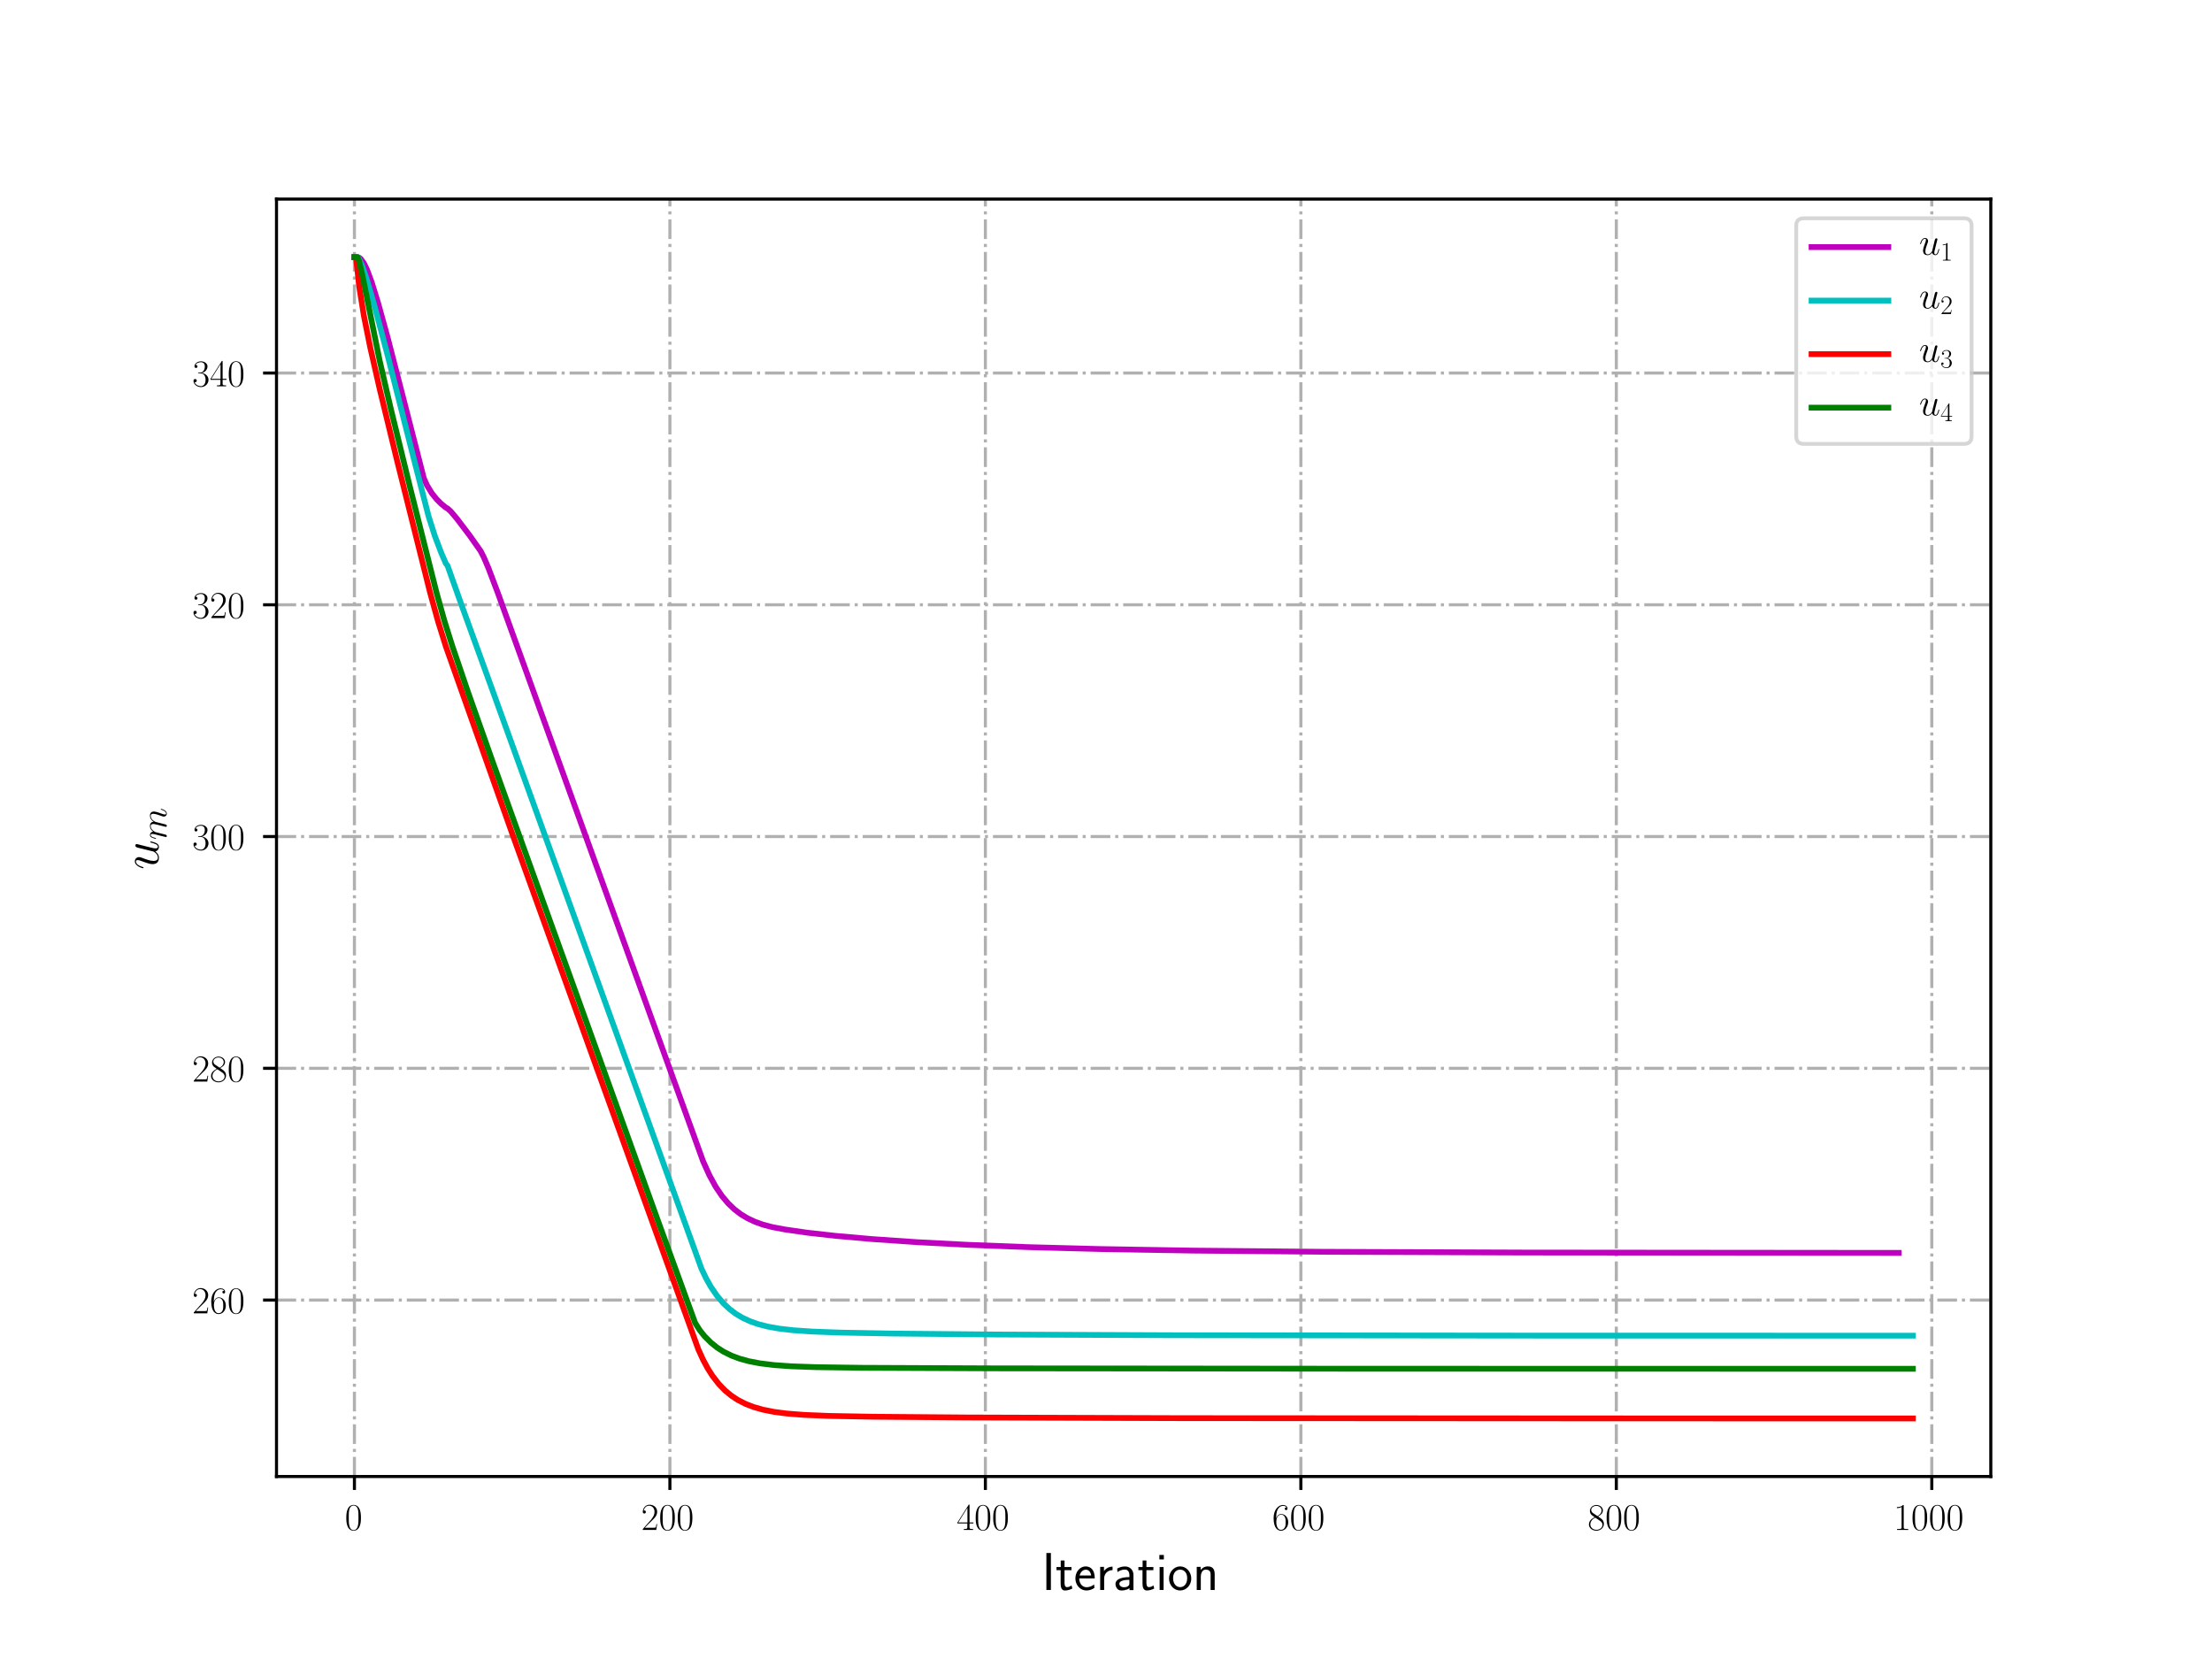
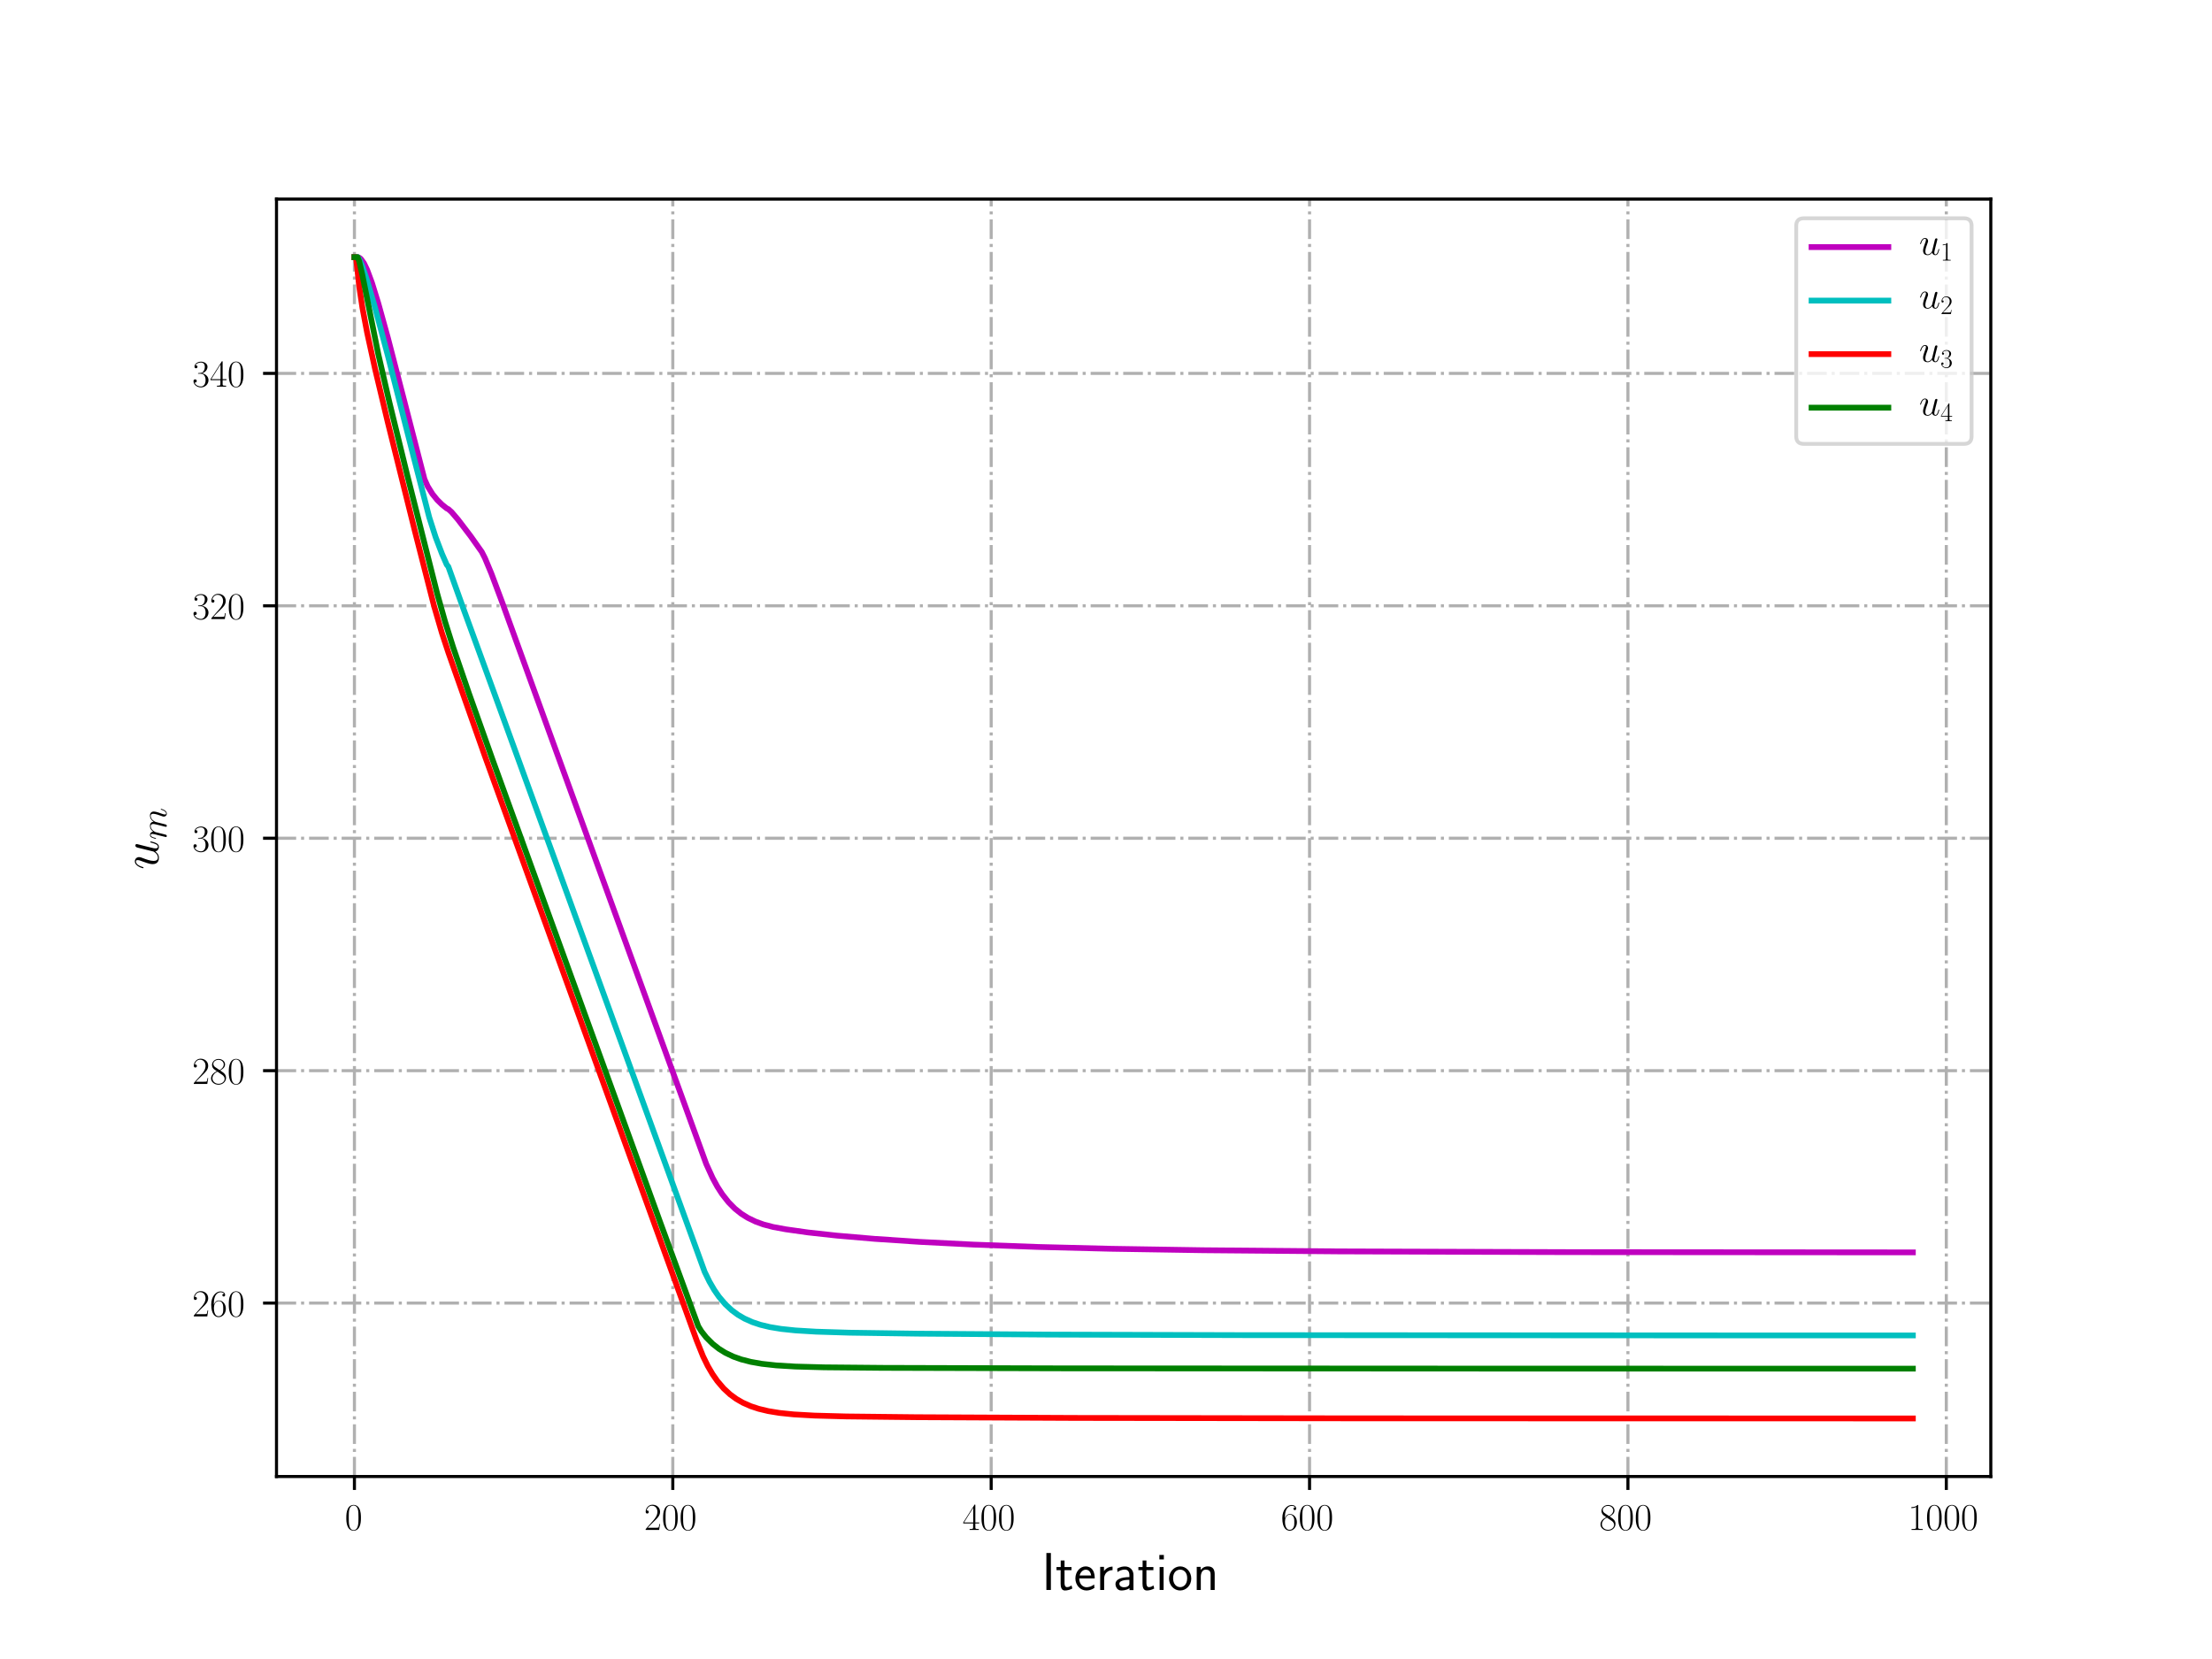
<svg xmlns="http://www.w3.org/2000/svg" xmlns:xlink="http://www.w3.org/1999/xlink" height="432pt" version="1.1" viewBox="0 0 576 432" width="576pt">
  <defs>
    <style type="text/css">
*{stroke-linecap:butt;stroke-linejoin:round;}
  </style>
  </defs>
  <g id="figure_1">
    <g id="patch_1">
      <path d="M 0 432  L 576 432  L 576 0  L 0 0  z " style="fill:#ffffff;" />
    </g>
    <g id="axes_1">
      <g id="patch_2">
        <path d="M 72 384.48  L 518.4 384.48  L 518.4 51.84  L 72 51.84  z " style="fill:#ffffff;" />
      </g>
      <g id="matplotlib.axis_1">
        <g id="xtick_1">
          <g id="line2d_1">
-             <path clip-path="url(#pcf6dbec2f1)" d="M 92.291 384.48  L 92.291 51.84  " style="fill:none;stroke:#b0b0b0;stroke-dasharray:5.12,1.28,0.8,1.28;stroke-dashoffset:0;stroke-width:0.8;" />
+             <path clip-path="url(#p528965922e)" d="M 92.291 384.48  L 92.291 51.84  " style="fill:none;stroke:#b0b0b0;stroke-dasharray:5.12,1.28,0.8,1.28;stroke-dashoffset:0;stroke-width:0.8;" />
          </g>
          <g id="line2d_2">
            <defs>
-               <path d="M 0 0  L 0 3.5  " id="mec442a3e3d" style="stroke:#000000;stroke-width:0.8;" />
-             </defs>
-             <g>
-               <use style="stroke:#000000;stroke-width:0.8;" x="92.291" xlink:href="#mec442a3e3d" y="384.48" />
+               <path d="M 0 0  L 0 3.5  " id="m19d5f0dac1" style="stroke:#000000;stroke-width:0.8;" />
+             </defs>
+             <g>
+               <use style="stroke:#000000;stroke-width:0.8;" x="92.291" xlink:href="#m19d5f0dac1" y="384.48" />
            </g>
          </g>
          <g id="text_1">
            <defs>
              <path d="M 42 31.641  C 42 37.75 41.906 48.125 37.703 56.109  C 34 63.109 28.094 65.594 22.906 65.594  C 18.094 65.594 12 63.406 8.203 56.203  C 4.203 48.719 3.797 39.438 3.797 31.641  C 3.797 25.953 3.906 17.281 7 9.672  C 11.297 -0.609 19 -2 22.906 -2  C 27.5 -2 34.5 -0.109 38.594 9.375  C 41.594 16.281 42 24.359 42 31.641  z M 22.906 -0.406  C 16.5 -0.406 12.703 5.078 11.297 12.688  C 10.203 18.562 10.203 27.156 10.203 32.75  C 10.203 40.438 10.203 46.828 11.5 52.922  C 13.406 61.391 19 64 22.906 64  C 27 64 32.297 61.297 34.203 53.125  C 35.5 47.438 35.594 40.734 35.594 32.75  C 35.594 26.25 35.594 18.266 34.406 12.375  C 32.297 1.484 26.406 -0.406 22.906 -0.406  z " id="CMR17-48" />
            </defs>
            <g transform="translate(89.80024 398.3985)scale(0.1 -0.1)">
              <use transform="scale(0.996264)" xlink:href="#CMR17-48" />
            </g>
          </g>
        </g>
        <g id="xtick_2">
          <g id="line2d_3">
-             <path clip-path="url(#pcf6dbec2f1)" d="M 174.44 384.48  L 174.44 51.84  " style="fill:none;stroke:#b0b0b0;stroke-dasharray:5.12,1.28,0.8,1.28;stroke-dashoffset:0;stroke-width:0.8;" />
+             <path clip-path="url(#p528965922e)" d="M 175.196 384.48  L 175.196 51.84  " style="fill:none;stroke:#b0b0b0;stroke-dasharray:5.12,1.28,0.8,1.28;stroke-dashoffset:0;stroke-width:0.8;" />
          </g>
          <g id="line2d_4">
            <g>
-               <use style="stroke:#000000;stroke-width:0.8;" x="174.44" xlink:href="#mec442a3e3d" y="384.48" />
+               <use style="stroke:#000000;stroke-width:0.8;" x="175.196" xlink:href="#m19d5f0dac1" y="384.48" />
            </g>
          </g>
          <g id="text_2">
            <defs>
              <path d="M 41.703 15.453  L 39.906 15.453  C 38.906 8.375 38.094 7.172 37.703 6.562  C 37.203 5.766 30 5.766 28.594 5.766  L 9.406 5.766  C 13 9.672 20 16.75 28.5 24.953  C 34.594 30.734 41.703 37.531 41.703 47.422  C 41.703 59.219 32.297 66 21.797 66  C 10.797 66 4.094 56.312 4.094 47.344  C 4.094 43.438 7 42.938 8.203 42.938  C 9.203 42.938 12.203 43.547 12.203 47.031  C 12.203 50.109 9.594 51 8.203 51  C 7.594 51 7 50.906 6.594 50.703  C 8.5 59.219 14.297 63.406 20.406 63.406  C 29.094 63.406 34.797 56.516 34.797 47.422  C 34.797 38.734 29.703 31.25 24 24.75  L 4.094 2.281  L 4.094 0  L 39.297 0  z " id="CMR17-50" />
            </defs>
-             <g transform="translate(166.9683 398.3985)scale(0.1 -0.1)">
+             <g transform="translate(167.7235 398.3985)scale(0.1 -0.1)">
              <use transform="scale(0.996264)" xlink:href="#CMR17-50" />
              <use transform="translate(45.69048 0)scale(0.996264)" xlink:href="#CMR17-48" />
              <use transform="translate(91.38095 0)scale(0.996264)" xlink:href="#CMR17-48" />
            </g>
          </g>
        </g>
        <g id="xtick_3">
          <g id="line2d_5">
-             <path clip-path="url(#pcf6dbec2f1)" d="M 256.59 384.48  L 256.59 51.84  " style="fill:none;stroke:#b0b0b0;stroke-dasharray:5.12,1.28,0.8,1.28;stroke-dashoffset:0;stroke-width:0.8;" />
+             <path clip-path="url(#p528965922e)" d="M 258.1 384.48  L 258.1 51.84  " style="fill:none;stroke:#b0b0b0;stroke-dasharray:5.12,1.28,0.8,1.28;stroke-dashoffset:0;stroke-width:0.8;" />
          </g>
          <g id="line2d_6">
            <g>
-               <use style="stroke:#000000;stroke-width:0.8;" x="256.59" xlink:href="#mec442a3e3d" y="384.48" />
+               <use style="stroke:#000000;stroke-width:0.8;" x="258.1" xlink:href="#m19d5f0dac1" y="384.48" />
            </g>
          </g>
          <g id="text_3">
            <defs>
              <path d="M 33.594 64.406  C 33.594 66.5 33.5 66.5 31.703 66.5  L 2 19.594  L 2 17  L 27.797 17  L 27.797 7.141  C 27.797 3.5 27.594 2.5 20.594 2.5  L 18.703 2.5  L 18.703 0  C 21.906 0 27.297 0 30.703 0  C 34.094 0 39.5 0 42.703 0  L 42.703 2.5  L 40.797 2.5  C 33.797 2.5 33.594 3.5 33.594 7.141  L 33.594 17  L 43.797 17  L 43.797 19.594  L 33.594 19.594  z M 28.094 57.859  L 28.094 19.594  L 4 19.594  z " id="CMR17-52" />
            </defs>
-             <g transform="translate(249.1178 398.3985)scale(0.1 -0.1)">
+             <g transform="translate(250.6282 398.3985)scale(0.1 -0.1)">
              <use transform="scale(0.996264)" xlink:href="#CMR17-52" />
              <use transform="translate(45.69048 0)scale(0.996264)" xlink:href="#CMR17-48" />
              <use transform="translate(91.38095 0)scale(0.996264)" xlink:href="#CMR17-48" />
            </g>
          </g>
        </g>
        <g id="xtick_4">
          <g id="line2d_7">
-             <path clip-path="url(#pcf6dbec2f1)" d="M 338.739 384.48  L 338.739 51.84  " style="fill:none;stroke:#b0b0b0;stroke-dasharray:5.12,1.28,0.8,1.28;stroke-dashoffset:0;stroke-width:0.8;" />
+             <path clip-path="url(#p528965922e)" d="M 341.005 384.48  L 341.005 51.84  " style="fill:none;stroke:#b0b0b0;stroke-dasharray:5.12,1.28,0.8,1.28;stroke-dashoffset:0;stroke-width:0.8;" />
          </g>
          <g id="line2d_8">
            <g>
-               <use style="stroke:#000000;stroke-width:0.8;" x="338.739" xlink:href="#mec442a3e3d" y="384.48" />
+               <use style="stroke:#000000;stroke-width:0.8;" x="341.005" xlink:href="#m19d5f0dac1" y="384.48" />
            </g>
          </g>
          <g id="text_4">
            <defs>
              <path d="M 10.594 34  C 10.594 57.656 21.797 63 28.297 63  C 30.406 63 35.5 62.641 37.5 59  C 35.906 59 32.906 59 32.906 55.516  C 32.906 52.828 35.094 51.922 36.5 51.922  C 37.406 51.922 40.094 52.312 40.094 55.625  C 40.094 61.781 35.094 65.297 28.203 65.297  C 16.297 65.297 3.797 52.969 3.797 31  C 3.797 3.953 15.094 -2 23.094 -2  C 32.797 -2 42 6.672 42 20.047  C 42 32.516 33.906 41.594 23.703 41.594  C 17.594 41.594 13.094 37.609 10.594 30.625  z M 23.094 0.391  C 10.797 0.391 10.797 18.75 10.797 22.438  C 10.797 29.625 14.203 40 23.5 40  C 25.203 40 30.094 40 33.406 33.125  C 35.203 29.219 35.203 25.141 35.203 20.141  C 35.203 14.75 35.203 10.781 33.094 6.781  C 30.906 2.672 27.703 0.391 23.094 0.391  z " id="CMR17-54" />
            </defs>
-             <g transform="translate(331.2672 398.3985)scale(0.1 -0.1)">
+             <g transform="translate(333.5328 398.3985)scale(0.1 -0.1)">
              <use transform="scale(0.996264)" xlink:href="#CMR17-54" />
              <use transform="translate(45.69048 0)scale(0.996264)" xlink:href="#CMR17-48" />
              <use transform="translate(91.38095 0)scale(0.996264)" xlink:href="#CMR17-48" />
            </g>
          </g>
        </g>
        <g id="xtick_5">
          <g id="line2d_9">
-             <path clip-path="url(#pcf6dbec2f1)" d="M 420.889 384.48  L 420.889 51.84  " style="fill:none;stroke:#b0b0b0;stroke-dasharray:5.12,1.28,0.8,1.28;stroke-dashoffset:0;stroke-width:0.8;" />
+             <path clip-path="url(#p528965922e)" d="M 423.909 384.48  L 423.909 51.84  " style="fill:none;stroke:#b0b0b0;stroke-dasharray:5.12,1.28,0.8,1.28;stroke-dashoffset:0;stroke-width:0.8;" />
          </g>
          <g id="line2d_10">
            <g>
-               <use style="stroke:#000000;stroke-width:0.8;" x="420.889" xlink:href="#mec442a3e3d" y="384.48" />
+               <use style="stroke:#000000;stroke-width:0.8;" x="423.909" xlink:href="#m19d5f0dac1" y="384.48" />
            </g>
          </g>
          <g id="text_5">
            <defs>
              <path d="M 27.203 35.375  C 33.5 38.547 39.906 43.328 39.906 50.984  C 39.906 60.016 31.094 65.297 23 65.297  C 13.906 65.297 5.906 58.734 5.906 49.688  C 5.906 47.203 6.5 42.922 10.406 39.141  C 11.406 38.156 15.594 35.172 18.297 33.281  C 13.797 30.984 3.297 25.531 3.297 14.594  C 3.297 4.359 13.094 -2 22.797 -2  C 33.5 -2 42.5 5.656 42.5 15.781  C 42.5 24.844 36.406 29.016 32.406 31.703  z M 14.094 44.094  C 13.297 44.594 9.297 47.672 9.297 52.359  C 9.297 58.422 15.594 63 22.797 63  C 30.703 63 36.5 57.438 36.5 50.969  C 36.5 41.703 26.094 36.422 25.594 36.422  C 25.5 36.422 25.406 36.422 24.594 37.031  z M 32.5 23.734  C 34 22.641 38.797 19.375 38.797 13.297  C 38.797 5.953 31.406 0.391 23 0.391  C 13.906 0.391 7 6.844 7 14.688  C 7 22.547 13.094 29.094 20 32.188  z " id="CMR17-56" />
            </defs>
-             <g transform="translate(413.4166 398.3985)scale(0.1 -0.1)">
+             <g transform="translate(416.4374 398.3985)scale(0.1 -0.1)">
              <use transform="scale(0.996264)" xlink:href="#CMR17-56" />
              <use transform="translate(45.69048 0)scale(0.996264)" xlink:href="#CMR17-48" />
              <use transform="translate(91.38095 0)scale(0.996264)" xlink:href="#CMR17-48" />
            </g>
          </g>
        </g>
        <g id="xtick_6">
          <g id="line2d_11">
-             <path clip-path="url(#pcf6dbec2f1)" d="M 503.038 384.48  L 503.038 51.84  " style="fill:none;stroke:#b0b0b0;stroke-dasharray:5.12,1.28,0.8,1.28;stroke-dashoffset:0;stroke-width:0.8;" />
+             <path clip-path="url(#p528965922e)" d="M 506.814 384.48  L 506.814 51.84  " style="fill:none;stroke:#b0b0b0;stroke-dasharray:5.12,1.28,0.8,1.28;stroke-dashoffset:0;stroke-width:0.8;" />
          </g>
          <g id="line2d_12">
            <g>
-               <use style="stroke:#000000;stroke-width:0.8;" x="503.038" xlink:href="#mec442a3e3d" y="384.48" />
+               <use style="stroke:#000000;stroke-width:0.8;" x="506.814" xlink:href="#m19d5f0dac1" y="384.48" />
            </g>
          </g>
          <g id="text_6">
            <defs>
              <path d="M 26.594 63.406  C 26.594 65.5 26.5 65.5 25.094 65.5  C 21.203 61.188 15.297 59.797 9.703 59.797  C 9.406 59.797 8.906 59.797 8.797 59.5  C 8.703 59.297 8.703 59.094 8.703 57  C 11.797 57 17 57.594 21 59.984  L 21 7.203  C 21 3.688 20.797 2.5 12.203 2.5  L 9.203 2.5  L 9.203 0  C 14 0 19 0 23.797 0  C 28.594 0 33.594 0 38.406 0  L 38.406 2.5  L 35.406 2.5  C 26.797 2.5 26.594 3.594 26.594 7.156  z " id="CMR17-49" />
            </defs>
-             <g transform="translate(493.0754 398.3985)scale(0.1 -0.1)">
+             <g transform="translate(496.8514 398.3985)scale(0.1 -0.1)">
              <use transform="scale(0.996264)" xlink:href="#CMR17-49" />
              <use transform="translate(45.69048 0)scale(0.996264)" xlink:href="#CMR17-48" />
              <use transform="translate(91.38095 0)scale(0.996264)" xlink:href="#CMR17-48" />
              <use transform="translate(137.0714 0)scale(0.996264)" xlink:href="#CMR17-48" />
            </g>
          </g>
        </g>
        <g id="text_7">
          <defs>
            <path d="M 17.094 69  L 8.703 69  L 8.703 0  L 17.094 0  z " id="CMSS17-73" />
            <path d="M 16.703 37  L 29.703 37  L 29.703 42.766  L 16.703 42.766  L 16.703 55  L 9.594 55  L 9.594 42.766  L 1.703 42.766  L 1.703 37  L 9.406 37  L 9.406 11.703  C 9.406 6 10.703 -1 17.297 -1  C 22.297 -1 26.906 0.391 31.297 2.688  L 29.703 8.562  C 27.297 6.469 24.406 5.266 21.297 5.266  C 16.906 5.266 16.703 10.875 16.703 13.375  z " id="CMSS17-116" />
            <path d="M 39.094 21.516  C 39.094 24.844 38.906 31.297 35.703 36.641  C 32.203 42.391 26.5 44 22.203 44  C 11.797 44 3 34.188 3 21.484  C 3 9.094 12.094 -1 23.594 -1  C 28.094 -1 33.594 0.297 38.594 3.875  C 38.594 4.281 38.406 6.469 38.297 6.562  C 38.297 6.766 38 9.844 38 10.25  C 33.203 6.359 27.703 5.078 23.703 5.078  C 17.297 5.078 10.406 10.422 10.094 21.516  z M 10.906 27  C 12.203 32.562 16.594 37.828 22.203 37.828  C 23.703 37.828 30.703 37.828 32.5 27  z " id="CMSS17-101" />
            <path d="M 14.906 21.297  C 14.906 30.703 21.797 37 30.594 37  L 30.594 43.578  C 24.203 43.578 18.203 40.391 14.594 35.203  L 14.594 43.094  L 7.5 43.094  L 7.5 0  L 14.906 0  z " id="CMSS17-114" />
            <path d="M 37.594 27.984  C 37.594 37.375 30.906 43.875 21.906 43.875  C 17.5 43.875 12.703 43.078 7.203 39.891  L 7.797 33.359  C 10.297 35.125 14.594 38 21.797 38  C 26.906 38 30 34.062 30 27.844  L 30 24  C 14 24 4 19.344 4 11.344  C 4 7.203 6.5 -1 14.797 -1  C 16.297 -1 24.406 -1 30.203 3.391  L 30.203 -0.297  L 37.594 -0.297  z M 30 12.75  C 30 10.953 30 8.562 27 6.781  C 24.406 5.078 21.094 5.078 19.703 5.078  C 14.703 5.078 11.297 7.984 11.297 11.625  C 11.297 18.922 26.906 18.922 30 18.922  z " id="CMSS17-97" />
            <path d="M 15.297 65.359  L 6.906 65.359  L 6.906 57  L 15.297 57  z M 14.797 42.797  L 7.406 42.797  L 7.406 0  L 14.797 0  z " id="CMSS17-105" />
            <path d="M 44.203 21.188  C 44.203 34 34.703 44 23.5 44  C 12 44 2.703 33.703 2.703 21.188  C 2.703 8.5 12.297 -1 23.406 -1  C 34.797 -1 44.203 8.797 44.203 21.188  z M 23.5 5.266  C 16.406 5.266 10.297 11.078 10.297 22  C 10.297 33.609 17.406 37.922 23.406 37.922  C 29.906 37.922 36.594 33.219 36.594 22  C 36.594 10.672 30.094 5.266 23.5 5.266  z " id="CMSS17-111" />
            <path d="M 40.906 29.328  C 40.906 35.672 39.406 44 28.094 44  C 21.703 44 17.5 40.719 14.703 37.328  L 14.703 43.094  L 7.406 43.094  L 7.406 0  L 15 0  L 15 24.359  C 15 30.688 17.406 37.938 24.203 37.938  C 33 37.938 33.297 32 33.297 28.578  L 33.297 0  L 40.906 0  z " id="CMSS17-110" />
          </defs>
          <g transform="translate(271.264 414.0216)scale(0.14 -0.14)">
            <use transform="scale(0.996264)" xlink:href="#CMSS17-73" />
            <use transform="translate(25.78393 0)scale(0.996264)" xlink:href="#CMSS17-116" />
            <use transform="translate(59.61549 0)scale(0.996264)" xlink:href="#CMSS17-101" />
            <use transform="translate(101.2543 0)scale(0.996264)" xlink:href="#CMSS17-114" />
            <use transform="translate(133.1641 0)scale(0.996264)" xlink:href="#CMSS17-97" />
            <use transform="translate(178.086 0)scale(0.996264)" xlink:href="#CMSS17-116" />
            <use transform="translate(211.9176 0)scale(0.996264)" xlink:href="#CMSS17-105" />
            <use transform="translate(234.0983 0)scale(0.996264)" xlink:href="#CMSS17-111" />
            <use transform="translate(280.9419 0)scale(0.996264)" xlink:href="#CMSS17-110" />
          </g>
        </g>
      </g>
      <g id="matplotlib.axis_2">
        <g id="ytick_1">
          <g id="line2d_13">
-             <path clip-path="url(#pcf6dbec2f1)" d="M 72 338.529  L 518.4 338.529  " style="fill:none;stroke:#b0b0b0;stroke-dasharray:5.12,1.28,0.8,1.28;stroke-dashoffset:0;stroke-width:0.8;" />
+             <path clip-path="url(#p528965922e)" d="M 72 339.323  L 518.4 339.323  " style="fill:none;stroke:#b0b0b0;stroke-dasharray:5.12,1.28,0.8,1.28;stroke-dashoffset:0;stroke-width:0.8;" />
          </g>
          <g id="line2d_14">
            <defs>
-               <path d="M 0 0  L -3.5 0  " id="m7cd8a55b3c" style="stroke:#000000;stroke-width:0.8;" />
-             </defs>
-             <g>
-               <use style="stroke:#000000;stroke-width:0.8;" x="72" xlink:href="#m7cd8a55b3c" y="338.529" />
+               <path d="M 0 0  L -3.5 0  " id="mb4d1bc2b27" style="stroke:#000000;stroke-width:0.8;" />
+             </defs>
+             <g>
+               <use style="stroke:#000000;stroke-width:0.8;" x="72" xlink:href="#mb4d1bc2b27" y="339.323" />
            </g>
          </g>
          <g id="text_8">
-             <g transform="translate(50.05599 341.988)scale(0.1 -0.1)">
+             <g transform="translate(50.05599 342.7827)scale(0.1 -0.1)">
              <use transform="scale(0.996264)" xlink:href="#CMR17-50" />
              <use transform="translate(45.69048 0)scale(0.996264)" xlink:href="#CMR17-54" />
              <use transform="translate(91.38095 0)scale(0.996264)" xlink:href="#CMR17-48" />
            </g>
          </g>
        </g>
        <g id="ytick_2">
          <g id="line2d_15">
-             <path clip-path="url(#pcf6dbec2f1)" d="M 72 278.18  L 518.4 278.18  " style="fill:none;stroke:#b0b0b0;stroke-dasharray:5.12,1.28,0.8,1.28;stroke-dashoffset:0;stroke-width:0.8;" />
+             <path clip-path="url(#p528965922e)" d="M 72 278.798  L 518.4 278.798  " style="fill:none;stroke:#b0b0b0;stroke-dasharray:5.12,1.28,0.8,1.28;stroke-dashoffset:0;stroke-width:0.8;" />
          </g>
          <g id="line2d_16">
            <g>
-               <use style="stroke:#000000;stroke-width:0.8;" x="72" xlink:href="#m7cd8a55b3c" y="278.18" />
+               <use style="stroke:#000000;stroke-width:0.8;" x="72" xlink:href="#mb4d1bc2b27" y="278.798" />
            </g>
          </g>
          <g id="text_9">
-             <g transform="translate(50.05599 281.6394)scale(0.1 -0.1)">
+             <g transform="translate(50.05599 282.2575)scale(0.1 -0.1)">
              <use transform="scale(0.996264)" xlink:href="#CMR17-50" />
              <use transform="translate(45.69048 0)scale(0.996264)" xlink:href="#CMR17-56" />
              <use transform="translate(91.38095 0)scale(0.996264)" xlink:href="#CMR17-48" />
            </g>
          </g>
        </g>
        <g id="ytick_3">
          <g id="line2d_17">
-             <path clip-path="url(#pcf6dbec2f1)" d="M 72 217.832  L 518.4 217.832  " style="fill:none;stroke:#b0b0b0;stroke-dasharray:5.12,1.28,0.8,1.28;stroke-dashoffset:0;stroke-width:0.8;" />
+             <path clip-path="url(#p528965922e)" d="M 72 218.273  L 518.4 218.273  " style="fill:none;stroke:#b0b0b0;stroke-dasharray:5.12,1.28,0.8,1.28;stroke-dashoffset:0;stroke-width:0.8;" />
          </g>
          <g id="line2d_18">
            <g>
-               <use style="stroke:#000000;stroke-width:0.8;" x="72" xlink:href="#m7cd8a55b3c" y="217.832" />
+               <use style="stroke:#000000;stroke-width:0.8;" x="72" xlink:href="#mb4d1bc2b27" y="218.273" />
            </g>
          </g>
          <g id="text_10">
            <defs>
              <path d="M 22.094 33.703  C 31 33.703 34.906 25.969 34.906 17.031  C 34.906 5 28.5 0.391 22.703 0.391  C 17.406 0.391 8.797 3.031 6.094 10.828  C 6.594 10.625 7.094 10.625 7.594 10.625  C 10 10.625 11.797 12.219 11.797 14.812  C 11.797 17.703 9.594 19 7.594 19  C 5.906 19 3.297 18.203 3.297 14.469  C 3.297 5.234 12.297 -2 22.906 -2  C 34 -2 42.5 6.719 42.5 16.953  C 42.5 26.672 34.5 33.703 25 34.797  C 32.594 36.375 39.906 43.062 39.906 52.016  C 39.906 59.688 32 65.297 23 65.297  C 13.906 65.297 5.906 59.828 5.906 52.016  C 5.906 48.594 8.5 48 9.797 48  C 11.906 48 13.703 49.297 13.703 51.891  C 13.703 54.469 11.906 55.766 9.797 55.766  C 9.406 55.766 8.906 55.766 8.5 55.578  C 11.406 61.859 19.297 63 22.797 63  C 26.297 63 32.906 61.328 32.906 51.875  C 32.906 49.109 32.5 44.188 29.094 39.844  C 26.094 36 22.703 36 19.406 35.688  C 18.906 35.688 16.594 35.453 16.203 35.453  C 15.5 35.359 15.094 35.266 15.094 34.5  C 15.094 33.797 15.203 33.703 17.203 33.703  z " id="CMR17-51" />
            </defs>
-             <g transform="translate(50.05599 221.2908)scale(0.1 -0.1)">
+             <g transform="translate(50.05599 221.7323)scale(0.1 -0.1)">
              <use transform="scale(0.996264)" xlink:href="#CMR17-51" />
              <use transform="translate(45.69048 0)scale(0.996264)" xlink:href="#CMR17-48" />
              <use transform="translate(91.38095 0)scale(0.996264)" xlink:href="#CMR17-48" />
            </g>
          </g>
        </g>
        <g id="ytick_4">
          <g id="line2d_19">
-             <path clip-path="url(#pcf6dbec2f1)" d="M 72 157.483  L 518.4 157.483  " style="fill:none;stroke:#b0b0b0;stroke-dasharray:5.12,1.28,0.8,1.28;stroke-dashoffset:0;stroke-width:0.8;" />
+             <path clip-path="url(#p528965922e)" d="M 72 157.748  L 518.4 157.748  " style="fill:none;stroke:#b0b0b0;stroke-dasharray:5.12,1.28,0.8,1.28;stroke-dashoffset:0;stroke-width:0.8;" />
          </g>
          <g id="line2d_20">
            <g>
-               <use style="stroke:#000000;stroke-width:0.8;" x="72" xlink:href="#m7cd8a55b3c" y="157.483" />
+               <use style="stroke:#000000;stroke-width:0.8;" x="72" xlink:href="#mb4d1bc2b27" y="157.748" />
            </g>
          </g>
          <g id="text_11">
-             <g transform="translate(50.05599 160.9422)scale(0.1 -0.1)">
+             <g transform="translate(50.05599 161.2071)scale(0.1 -0.1)">
              <use transform="scale(0.996264)" xlink:href="#CMR17-51" />
              <use transform="translate(45.69048 0)scale(0.996264)" xlink:href="#CMR17-50" />
              <use transform="translate(91.38095 0)scale(0.996264)" xlink:href="#CMR17-48" />
            </g>
          </g>
        </g>
        <g id="ytick_5">
          <g id="line2d_21">
-             <path clip-path="url(#pcf6dbec2f1)" d="M 72 97.134  L 518.4 97.134  " style="fill:none;stroke:#b0b0b0;stroke-dasharray:5.12,1.28,0.8,1.28;stroke-dashoffset:0;stroke-width:0.8;" />
+             <path clip-path="url(#p528965922e)" d="M 72 97.223  L 518.4 97.223  " style="fill:none;stroke:#b0b0b0;stroke-dasharray:5.12,1.28,0.8,1.28;stroke-dashoffset:0;stroke-width:0.8;" />
          </g>
          <g id="line2d_22">
            <g>
-               <use style="stroke:#000000;stroke-width:0.8;" x="72" xlink:href="#m7cd8a55b3c" y="97.134" />
+               <use style="stroke:#000000;stroke-width:0.8;" x="72" xlink:href="#mb4d1bc2b27" y="97.223" />
            </g>
          </g>
          <g id="text_12">
-             <g transform="translate(50.05599 100.5936)scale(0.1 -0.1)">
+             <g transform="translate(50.05599 100.6819)scale(0.1 -0.1)">
              <use transform="scale(0.996264)" xlink:href="#CMR17-51" />
              <use transform="translate(45.69048 0)scale(0.996264)" xlink:href="#CMR17-52" />
              <use transform="translate(91.38095 0)scale(0.996264)" xlink:href="#CMR17-48" />
            </g>
          </g>
        </g>
        <g id="text_13">
          <defs>
            <path d="M 34.094 5.781  C 35.406 0.203 40.203 -1 42.594 -1  C 45.797 -1 48.203 1.094 49.797 4.484  C 51.5 8.078 52.797 13.969 52.797 14.266  C 52.797 14.766 52.406 15.172 51.797 15.172  C 50.906 15.172 50.797 14.672 50.406 13.172  C 48.594 6.281 46.797 1 42.797 1  C 39.797 1 39.797 4.297 39.797 5.594  C 39.797 7.891 40.094 8.875 41.094 13.078  C 41.797 15.766 42.5 18.453 43.094 21.25  L 47.203 37.516  C 47.906 40.016 47.906 40.219 47.906 40.516  C 47.906 42.016 46.703 43.016 45.203 43.016  C 42.297 43.016 41.594 40.516 41 38.016  C 40 34.125 34.594 12.672 33.906 9.188  C 33.797 9.188 29.906 1 22.594 1  C 17.406 1 16.406 5.484 16.406 9.188  C 16.406 14.875 19.203 22.844 21.797 29.531  C 23 32.734 23.5 34.031 23.5 36.016  C 23.5 40.312 20.406 44 15.594 44  C 6.406 44 2.703 29.531 2.703 28.734  C 2.703 28.344 3.094 27.844 3.797 27.844  C 4.703 27.844 4.797 28.234 5.203 29.625  C 7.594 38.141 11.5 41.906 15.297 41.906  C 16.297 41.906 17.906 41.906 17.906 38.719  C 17.906 36.125 16.797 33.234 15.297 29.438  C 10.906 17.562 10.406 13.766 10.406 10.781  C 10.406 0.594 18.094 -1 22.203 -1  C 28.594 -1 32.094 3.391 34.094 5.781  z " id="CMMI12-117" />
            <path d="M 20.594 29.234  C 20.797 29.844 23.297 34.828 27 38.016  C 29.594 40.406 33 42.016 36.906 42.016  C 40.906 42.016 42.297 39.016 42.297 35.031  C 42.297 34.422 42.297 32.438 41.094 27.734  L 38.594 17.469  C 37.797 14.469 35.906 7.078 35.703 5.984  C 35.297 4.484 34.703 1.891 34.703 1.5  C 34.703 0.094 35.797 -1 37.297 -1  C 40.297 -1 40.797 1.297 41.703 4.891  L 47.703 28.734  C 47.906 29.531 53.094 42.016 64.094 42.016  C 68.094 42.016 69.5 39.016 69.5 35.031  C 69.5 29.438 65.594 18.562 63.406 12.578  C 62.5 10.172 62 8.875 62 7.078  C 62 2.594 65.094 -1 69.906 -1  C 79.203 -1 82.703 13.672 82.703 14.266  C 82.703 14.766 82.297 15.172 81.703 15.172  C 80.797 15.172 80.703 14.875 80.203 13.172  C 77.906 5.188 74.203 1 70.203 1  C 69.203 1 67.594 1 67.594 4.203  C 67.594 6.812 68.797 10 69.203 11.094  C 71 15.906 75.5 27.703 75.5 33.516  C 75.5 39.5 72 44 64.406 44  C 57.703 44 52.297 40.219 48.297 34.328  C 48 39.719 44.703 44 37.203 44  C 28.297 44 23.594 37.734 21.797 35.234  C 21.5 40.906 17.406 44 13 44  C 10.094 44 7.797 42.609 5.906 38.812  C 4.094 35.219 2.703 29.141 2.703 28.734  C 2.703 28.344 3.094 27.844 3.797 27.844  C 4.594 27.844 4.703 27.938 5.297 30.234  C 6.797 36.125 8.703 42.016 12.703 42.016  C 15 42.016 15.797 40.406 15.797 37.422  C 15.797 35.219 14.797 31.328 14.094 28.234  L 11.297 17.469  C 10.906 15.562 9.797 11.078 9.297 9.281  C 8.594 6.688 7.5 2 7.5 1.5  C 7.5 0.094 8.594 -1 10.094 -1  C 11.297 -1 12.703 -0.406 13.5 1.094  C 13.703 1.594 14.594 5.094 15.094 7.078  L 17.297 16.062  z " id="CMMI12-109" />
          </defs>
          <g transform="translate(43.34397 226.4666)rotate(-90)scale(0.14 -0.14)">
            <use transform="translate(0 14.94392)scale(0.996264)" xlink:href="#CMMI12-117" />
            <use transform="translate(55.52033 0)scale(0.697382)" xlink:href="#CMMI12-109" />
          </g>
        </g>
      </g>
      <g id="line2d_23">
-         <path clip-path="url(#pcf6dbec2f1)" d="M 92.291 66.96  L 93.112 66.96  L 93.523 67.095  L 93.934 67.404  L 94.755 68.534  L 95.577 70.243  L 96.809 73.572  L 98.452 78.888  L 100.917 87.827  L 105.024 103.742  L 110.364 124.535  L 111.185 126.371  L 112.418 128.394  L 113.65 129.943  L 114.882 131.183  L 116.114 132.194  L 116.525 132.394  L 117.346 133.138  L 118.989 135.074  L 122.275 139.409  L 125.151 143.486  L 125.972 145.083  L 127.204 147.978  L 129.669 154.485  L 137.884 177.211  L 183.066 302.348  L 184.709 306.003  L 186.352 309.006  L 187.995 311.434  L 189.638 313.383  L 191.281 314.944  L 192.924 316.193  L 194.567 317.191  L 196.621 318.161  L 198.674 318.895  L 201.139 319.543  L 204.425 320.155  L 210.175 320.985  L 217.569 321.814  L 227.016 322.648  L 238.928 323.465  L 252.072 324.15  L 268.091 324.761  L 286.574 325.249  L 310.808 325.656  L 344.079 325.961  L 396.655 326.16  L 483.322 326.24  L 494.412 326.243  L 494.412 326.243  " style="fill:none;stroke:#bf00bf;stroke-linecap:square;stroke-width:1.5;" />
+         <path clip-path="url(#p528965922e)" d="M 92.291 66.96  L 93.12 66.96  L 93.534 67.095  L 93.949 67.405  L 94.778 68.553  L 95.607 70.284  L 96.851 73.641  L 98.509 78.985  L 100.996 87.959  L 105.141 103.926  L 110.53 124.782  L 111.359 126.617  L 112.603 128.63  L 113.846 130.166  L 115.09 131.39  L 116.333 132.385  L 116.748 132.583  L 117.577 133.325  L 119.235 135.263  L 122.551 139.61  L 125.453 143.715  L 126.282 145.339  L 127.94 149.307  L 130.842 157.051  L 144.521 194.747  L 183.901 303.089  L 185.559 306.725  L 186.802 309.006  L 188.046 310.938  L 189.704 313.05  L 191.362 314.724  L 193.02 316.049  L 194.678 317.096  L 196.751 318.102  L 198.823 318.852  L 201.311 319.504  L 204.627 320.111  L 210.43 320.93  L 217.891 321.747  L 227.84 322.602  L 239.447 323.378  L 253.54 324.092  L 270.121 324.698  L 289.189 325.175  L 313.232 325.557  L 348.466 325.859  L 408.158 326.053  L 498.109 326.118  L 498.109 326.118  " style="fill:none;stroke:#bf00bf;stroke-linecap:square;stroke-width:1.5;" />
      </g>
      <g id="line2d_24">
-         <path clip-path="url(#pcf6dbec2f1)" d="M 92.291 66.96  L 93.112 66.96  L 93.523 67.499  L 94.345 69.335  L 95.577 72.996  L 97.631 80.065  L 100.917 92.445  L 107.489 118.399  L 111.596 134.426  L 113.239 139.58  L 114.882 143.921  L 116.114 146.763  L 116.525 147.257  L 120.222 157.642  L 129.258 182.554  L 182.655 330.355  L 183.888 332.927  L 185.12 335.106  L 186.763 337.499  L 188.406 339.411  L 190.049 340.941  L 191.692 342.163  L 193.335 343.14  L 195.388 344.09  L 197.442 344.808  L 199.907 345.442  L 202.782 345.957  L 206.479 346.387  L 211.408 346.729  L 218.801 347.005  L 232.766 347.258  L 259.465 347.503  L 305.058 347.693  L 400.762 347.793  L 498.109 347.806  L 498.109 347.806  " style="fill:none;stroke:#00bfbf;stroke-linecap:square;stroke-width:1.5;" />
+         <path clip-path="url(#p528965922e)" d="M 92.291 66.96  L 93.12 66.96  L 93.534 67.5  L 94.364 69.368  L 95.607 73.069  L 97.68 80.171  L 100.996 92.594  L 107.628 118.627  L 111.773 134.7  L 113.432 139.863  L 115.09 144.205  L 116.333 147.045  L 116.748 147.556  L 120.478 157.967  L 130.013 184.093  L 183.486 331.175  L 184.73 333.727  L 185.973 335.87  L 187.217 337.668  L 188.875 339.622  L 190.533 341.166  L 192.191 342.386  L 193.849 343.35  L 195.922 344.276  L 197.994 344.966  L 200.481 345.566  L 203.383 346.044  L 207.114 346.438  L 212.503 346.764  L 221.208 347.03  L 239.032 347.283  L 273.438 347.524  L 323.595 347.669  L 447.952 347.74  L 498.109 347.743  L 498.109 347.743  " style="fill:none;stroke:#00bfbf;stroke-linecap:square;stroke-width:1.5;" />
      </g>
      <g id="line2d_25">
-         <path clip-path="url(#pcf6dbec2f1)" d="M 92.291 66.96  L 92.702 66.96  L 93.523 74.571  L 94.755 82.242  L 96.398 90.419  L 98.863 101.258  L 103.381 119.865  L 112.007 154.351  L 114.061 161.785  L 116.114 168.37  L 133.366 217.033  L 181.834 351.344  L 183.066 354.052  L 184.298 356.341  L 185.531 358.275  L 187.173 360.396  L 188.816 362.091  L 190.459 363.445  L 192.102 364.527  L 194.156 365.579  L 196.21 366.375  L 198.674 367.077  L 201.55 367.648  L 204.836 368.077  L 209.354 368.433  L 215.926 368.704  L 227.427 368.914  L 251.661 369.107  L 307.933 369.285  L 431.568 369.356  L 498.109 369.36  L 498.109 369.36  " style="fill:none;stroke:#ff0000;stroke-linecap:square;stroke-width:1.5;" />
+         <path clip-path="url(#p528965922e)" d="M 92.291 66.96  L 92.705 66.96  L 93.534 74.593  L 94.364 80.089  L 95.607 86.67  L 97.68 96.128  L 100.996 110.026  L 108.043 138.326  L 113.017 157.764  L 115.09 164.879  L 116.748 169.903  L 126.282 196.936  L 181.413 349.057  L 183.071 353.181  L 184.315 355.722  L 185.559 357.85  L 186.802 359.632  L 188.46 361.567  L 190.118 363.096  L 191.776 364.304  L 193.435 365.258  L 195.507 366.175  L 197.58 366.857  L 200.067 367.451  L 202.969 367.924  L 206.699 368.308  L 212.088 368.615  L 220.379 368.837  L 238.618 369.036  L 280.07 369.228  L 354.27 369.334  L 498.109 369.36  L 498.109 369.36  " style="fill:none;stroke:#ff0000;stroke-linecap:square;stroke-width:1.5;" />
      </g>
      <g id="line2d_26">
-         <path clip-path="url(#pcf6dbec2f1)" d="M 92.291 66.96  L 93.112 66.96  L 93.523 68.038  L 94.345 71.575  L 98.863 93.92  L 101.738 106.333  L 106.667 126.478  L 113.65 154.238  L 115.703 161.604  L 117.757 168.156  L 121.865 180.218  L 128.026 197.631  L 171.565 318.526  L 181.012 344.477  L 182.245 346.425  L 183.477 347.954  L 185.12 349.606  L 186.763 350.923  L 188.406 351.974  L 190.459 352.996  L 192.513 353.768  L 194.978 354.45  L 197.853 355.004  L 201.55 355.461  L 206.068 355.781  L 212.64 356.011  L 224.551 356.172  L 259.054 356.315  L 354.758 356.415  L 498.109 356.429  L 498.109 356.429  " style="fill:none;stroke:#008000;stroke-linecap:square;stroke-width:1.5;" />
+         <path clip-path="url(#p528965922e)" d="M 92.291 66.96  L 93.12 66.96  L 93.534 68.041  L 94.364 71.639  L 98.509 92.224  L 101.41 104.802  L 105.97 123.406  L 113.846 154.571  L 115.919 161.953  L 117.991 168.521  L 122.137 180.613  L 128.354 198.073  L 171.879 318.177  L 181.828 345.348  L 182.657 346.691  L 183.901 348.264  L 185.559 349.924  L 187.217 351.229  L 188.875 352.259  L 190.947 353.248  L 193.02 353.985  L 195.507 354.625  L 198.409 355.136  L 202.14 355.548  L 207.114 355.847  L 214.575 356.048  L 229.913 356.188  L 277.168 356.319  L 399.038 356.386  L 498.109 356.391  L 498.109 356.391  " style="fill:none;stroke:#008000;stroke-linecap:square;stroke-width:1.5;" />
      </g>
      <g id="patch_3">
        <path d="M 72 384.48  L 72 51.84  " style="fill:none;stroke:#000000;stroke-linecap:square;stroke-linejoin:miter;stroke-width:0.8;" />
      </g>
      <g id="patch_4">
        <path d="M 518.4 384.48  L 518.4 51.84  " style="fill:none;stroke:#000000;stroke-linecap:square;stroke-linejoin:miter;stroke-width:0.8;" />
      </g>
      <g id="patch_5">
        <path d="M 72 384.48  L 518.4 384.48  " style="fill:none;stroke:#000000;stroke-linecap:square;stroke-linejoin:miter;stroke-width:0.8;" />
      </g>
      <g id="patch_6">
        <path d="M 72 51.84  L 518.4 51.84  " style="fill:none;stroke:#000000;stroke-linecap:square;stroke-linejoin:miter;stroke-width:0.8;" />
      </g>
      <g id="legend_1">
        <g id="patch_7">
          <path d="M 469.726 115.589  L 511.4 115.589  Q 513.4 115.589 513.4 113.589  L 513.4 58.84  Q 513.4 56.84 511.4 56.84  L 469.726 56.84  Q 467.726 56.84 467.726 58.84  L 467.726 113.589  Q 467.726 115.589 469.726 115.589  z " style="fill:#ffffff;opacity:0.8;stroke:#cccccc;stroke-linejoin:miter;" />
        </g>
        <g id="line2d_27">
          <path d="M 471.726 64.34  L 491.726 64.34  " style="fill:none;stroke:#bf00bf;stroke-linecap:square;stroke-width:1.5;" />
        </g>
        <g id="line2d_28" />
        <g id="text_14">
          <g transform="translate(499.7256 67.84)scale(0.1 -0.1)">
            <use transform="translate(0 14.94392)scale(0.996264)" xlink:href="#CMMI12-117" />
            <use transform="translate(55.52033 0)scale(0.697382)" xlink:href="#CMR17-49" />
          </g>
        </g>
        <g id="line2d_29">
          <path d="M 471.726 78.277  L 491.726 78.277  " style="fill:none;stroke:#00bfbf;stroke-linecap:square;stroke-width:1.5;" />
        </g>
        <g id="line2d_30" />
        <g id="text_15">
          <g transform="translate(499.7256 81.77718)scale(0.1 -0.1)">
            <use transform="translate(0 14.94392)scale(0.996264)" xlink:href="#CMMI12-117" />
            <use transform="translate(55.52033 0)scale(0.697382)" xlink:href="#CMR17-50" />
          </g>
        </g>
        <g id="line2d_31">
          <path d="M 471.726 92.214  L 491.726 92.214  " style="fill:none;stroke:#ff0000;stroke-linecap:square;stroke-width:1.5;" />
        </g>
        <g id="line2d_32" />
        <g id="text_16">
          <g transform="translate(499.7256 95.71436)scale(0.1 -0.1)">
            <use transform="translate(0 14.94392)scale(0.996264)" xlink:href="#CMMI12-117" />
            <use transform="translate(55.52033 0)scale(0.697382)" xlink:href="#CMR17-51" />
          </g>
        </g>
        <g id="line2d_33">
          <path d="M 471.726 106.152  L 491.726 106.152  " style="fill:none;stroke:#008000;stroke-linecap:square;stroke-width:1.5;" />
        </g>
        <g id="line2d_34" />
        <g id="text_17">
          <g transform="translate(499.7256 109.6515)scale(0.1 -0.1)">
            <use transform="translate(0 14.94392)scale(0.996264)" xlink:href="#CMMI12-117" />
            <use transform="translate(55.52033 0)scale(0.697382)" xlink:href="#CMR17-52" />
          </g>
        </g>
      </g>
    </g>
  </g>
  <defs>
-     <clipPath id="pcf6dbec2f1">
+     <clipPath id="p528965922e">
      <rect height="332.64" width="446.4" x="72" y="51.84" />
    </clipPath>
  </defs>
</svg>
